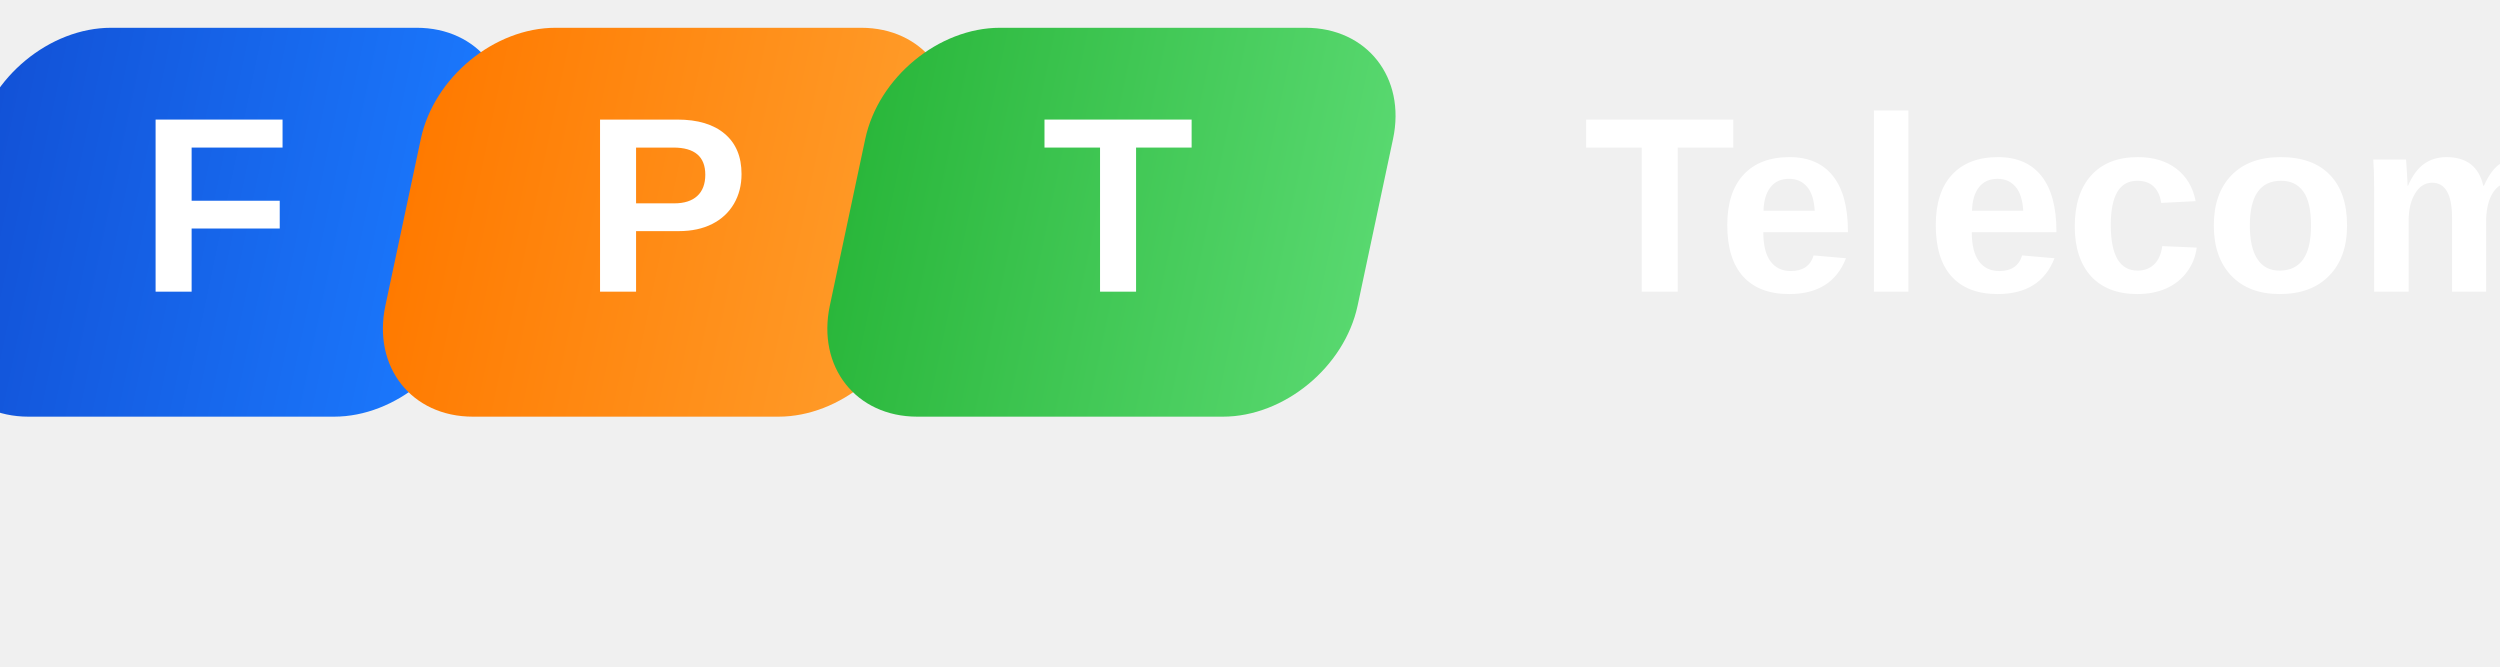
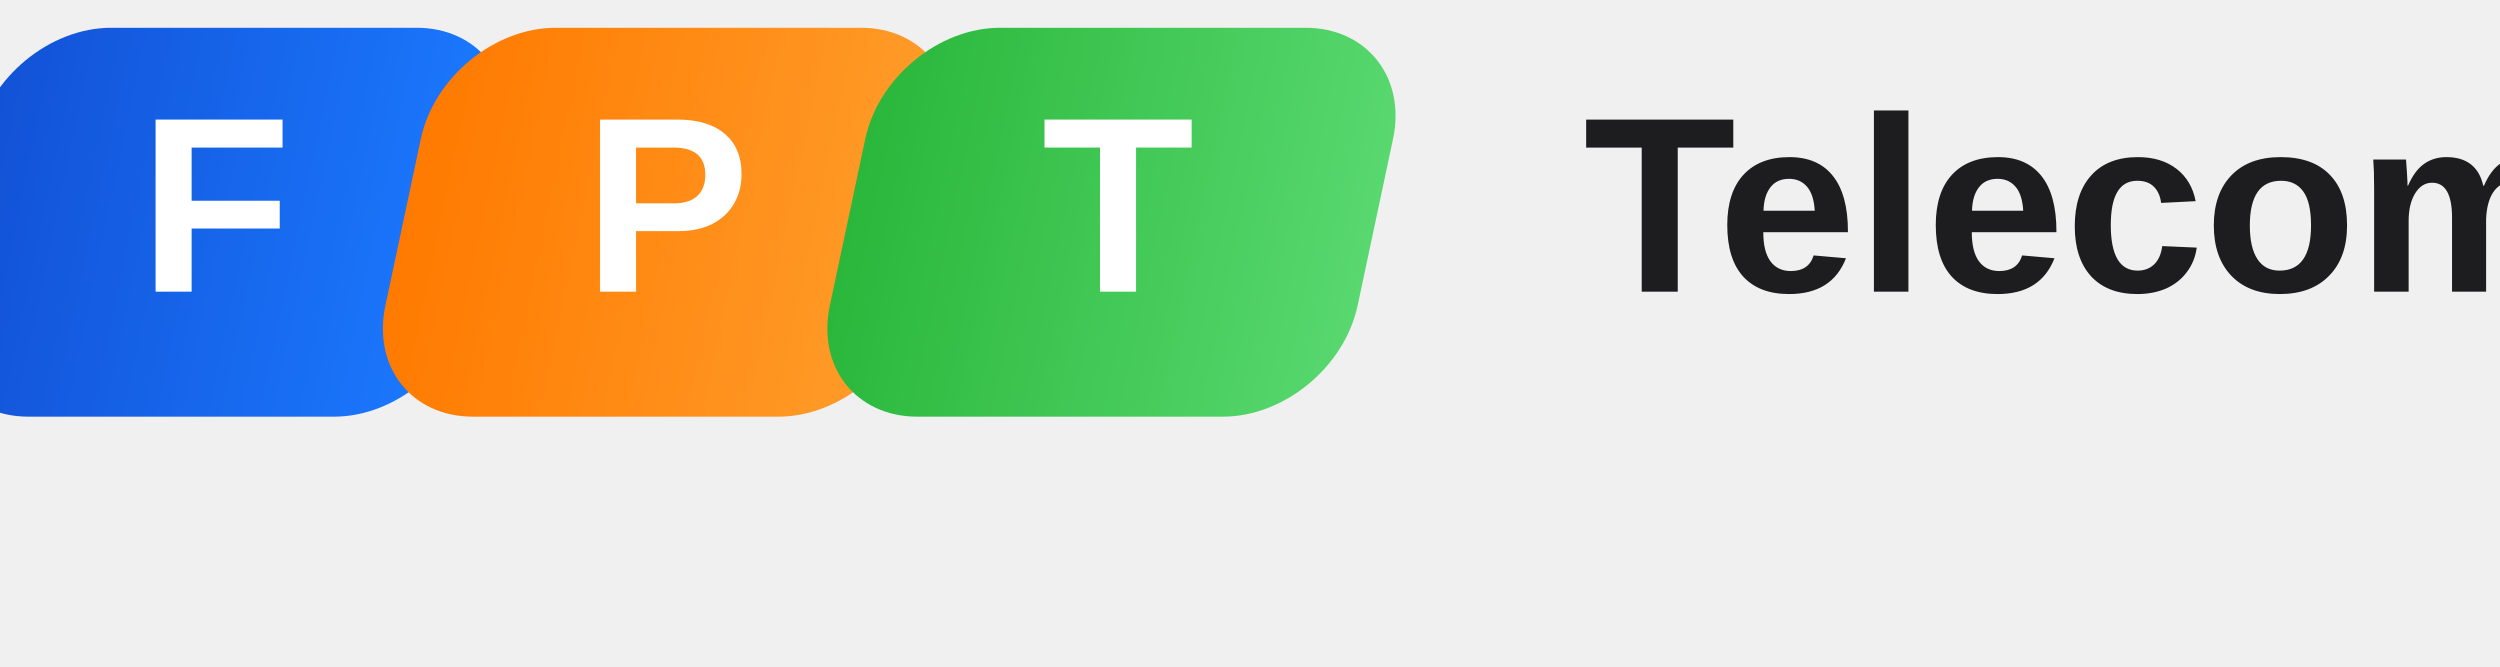
<svg xmlns="http://www.w3.org/2000/svg" width="180" height="48" viewBox="0 0 180 48" role="img" aria-label="FPT Telecom">
  <defs>
    <linearGradient id="g1" x1="0" x2="1">
      <stop offset="0" stop-color="#1251d6" />
      <stop offset="1" stop-color="#1b7aff" />
    </linearGradient>
    <linearGradient id="g2" x1="0" x2="1">
      <stop offset="0" stop-color="#ff7a00" />
      <stop offset="1" stop-color="#ff9d2b" />
    </linearGradient>
    <linearGradient id="g3" x1="0" x2="1">
      <stop offset="0" stop-color="#2ab73b" />
      <stop offset="1" stop-color="#58d86f" />
    </linearGradient>
  </defs>
  <g transform="translate(0 2)">
    <rect x="0" y="0" width="38" height="28" rx="8" fill="url(#g1)" transform="skewX(-12)" />
    <rect x="32" y="0" width="38" height="28" rx="8" fill="url(#g2)" transform="skewX(-12)" />
    <rect x="64" y="0" width="38" height="28" rx="8" fill="url(#g3)" transform="skewX(-12)" />
    <text x="10" y="19" font-family="Arial, sans-serif" font-weight="700" font-size="18" fill="white">F</text>
    <text x="42" y="19" font-family="Arial, sans-serif" font-weight="700" font-size="18" fill="white">P</text>
    <text x="75" y="19" font-family="Arial, sans-serif" font-weight="700" font-size="18" fill="white">T</text>
-     <text x="114" y="19" font-family="Arial, sans-serif" font-weight="700" font-size="18" fill="white">Telecom</text>
+     <text x="114" y="19" font-family="Arial, sans-serif" font-weight="700" font-size="18" fill="#1d1d1f">Telecom</text>
  </g>
</svg>
